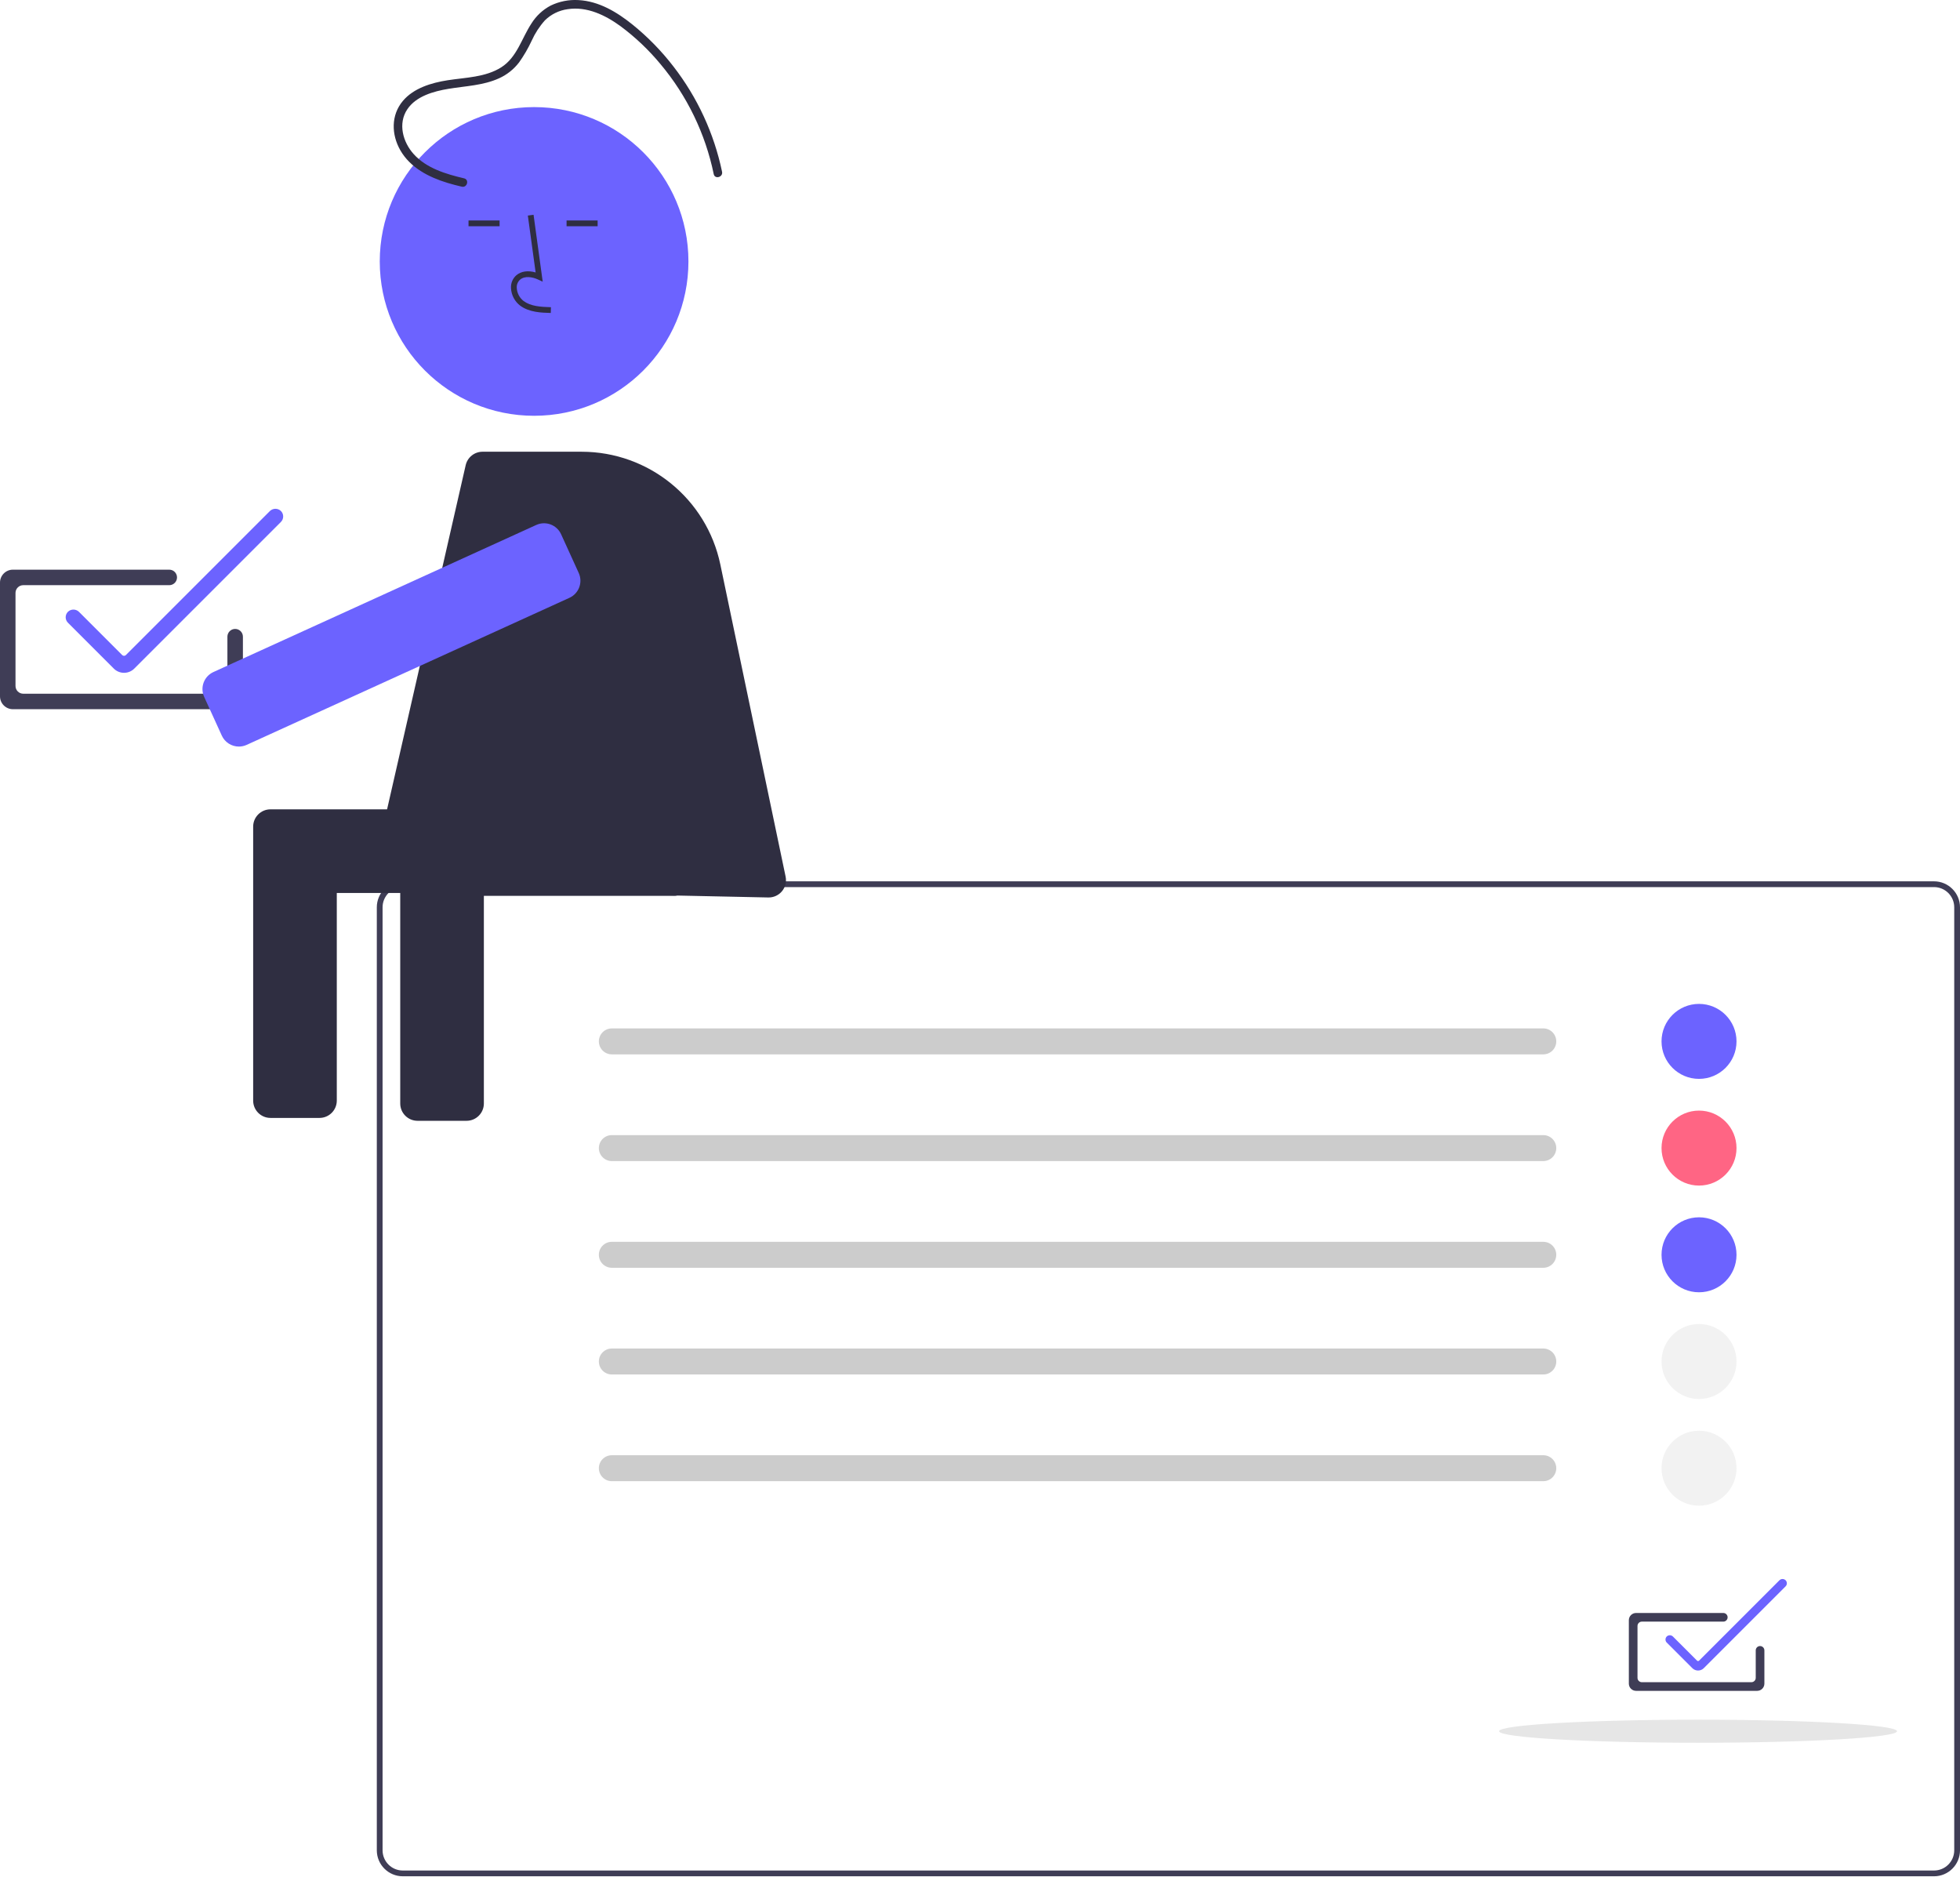
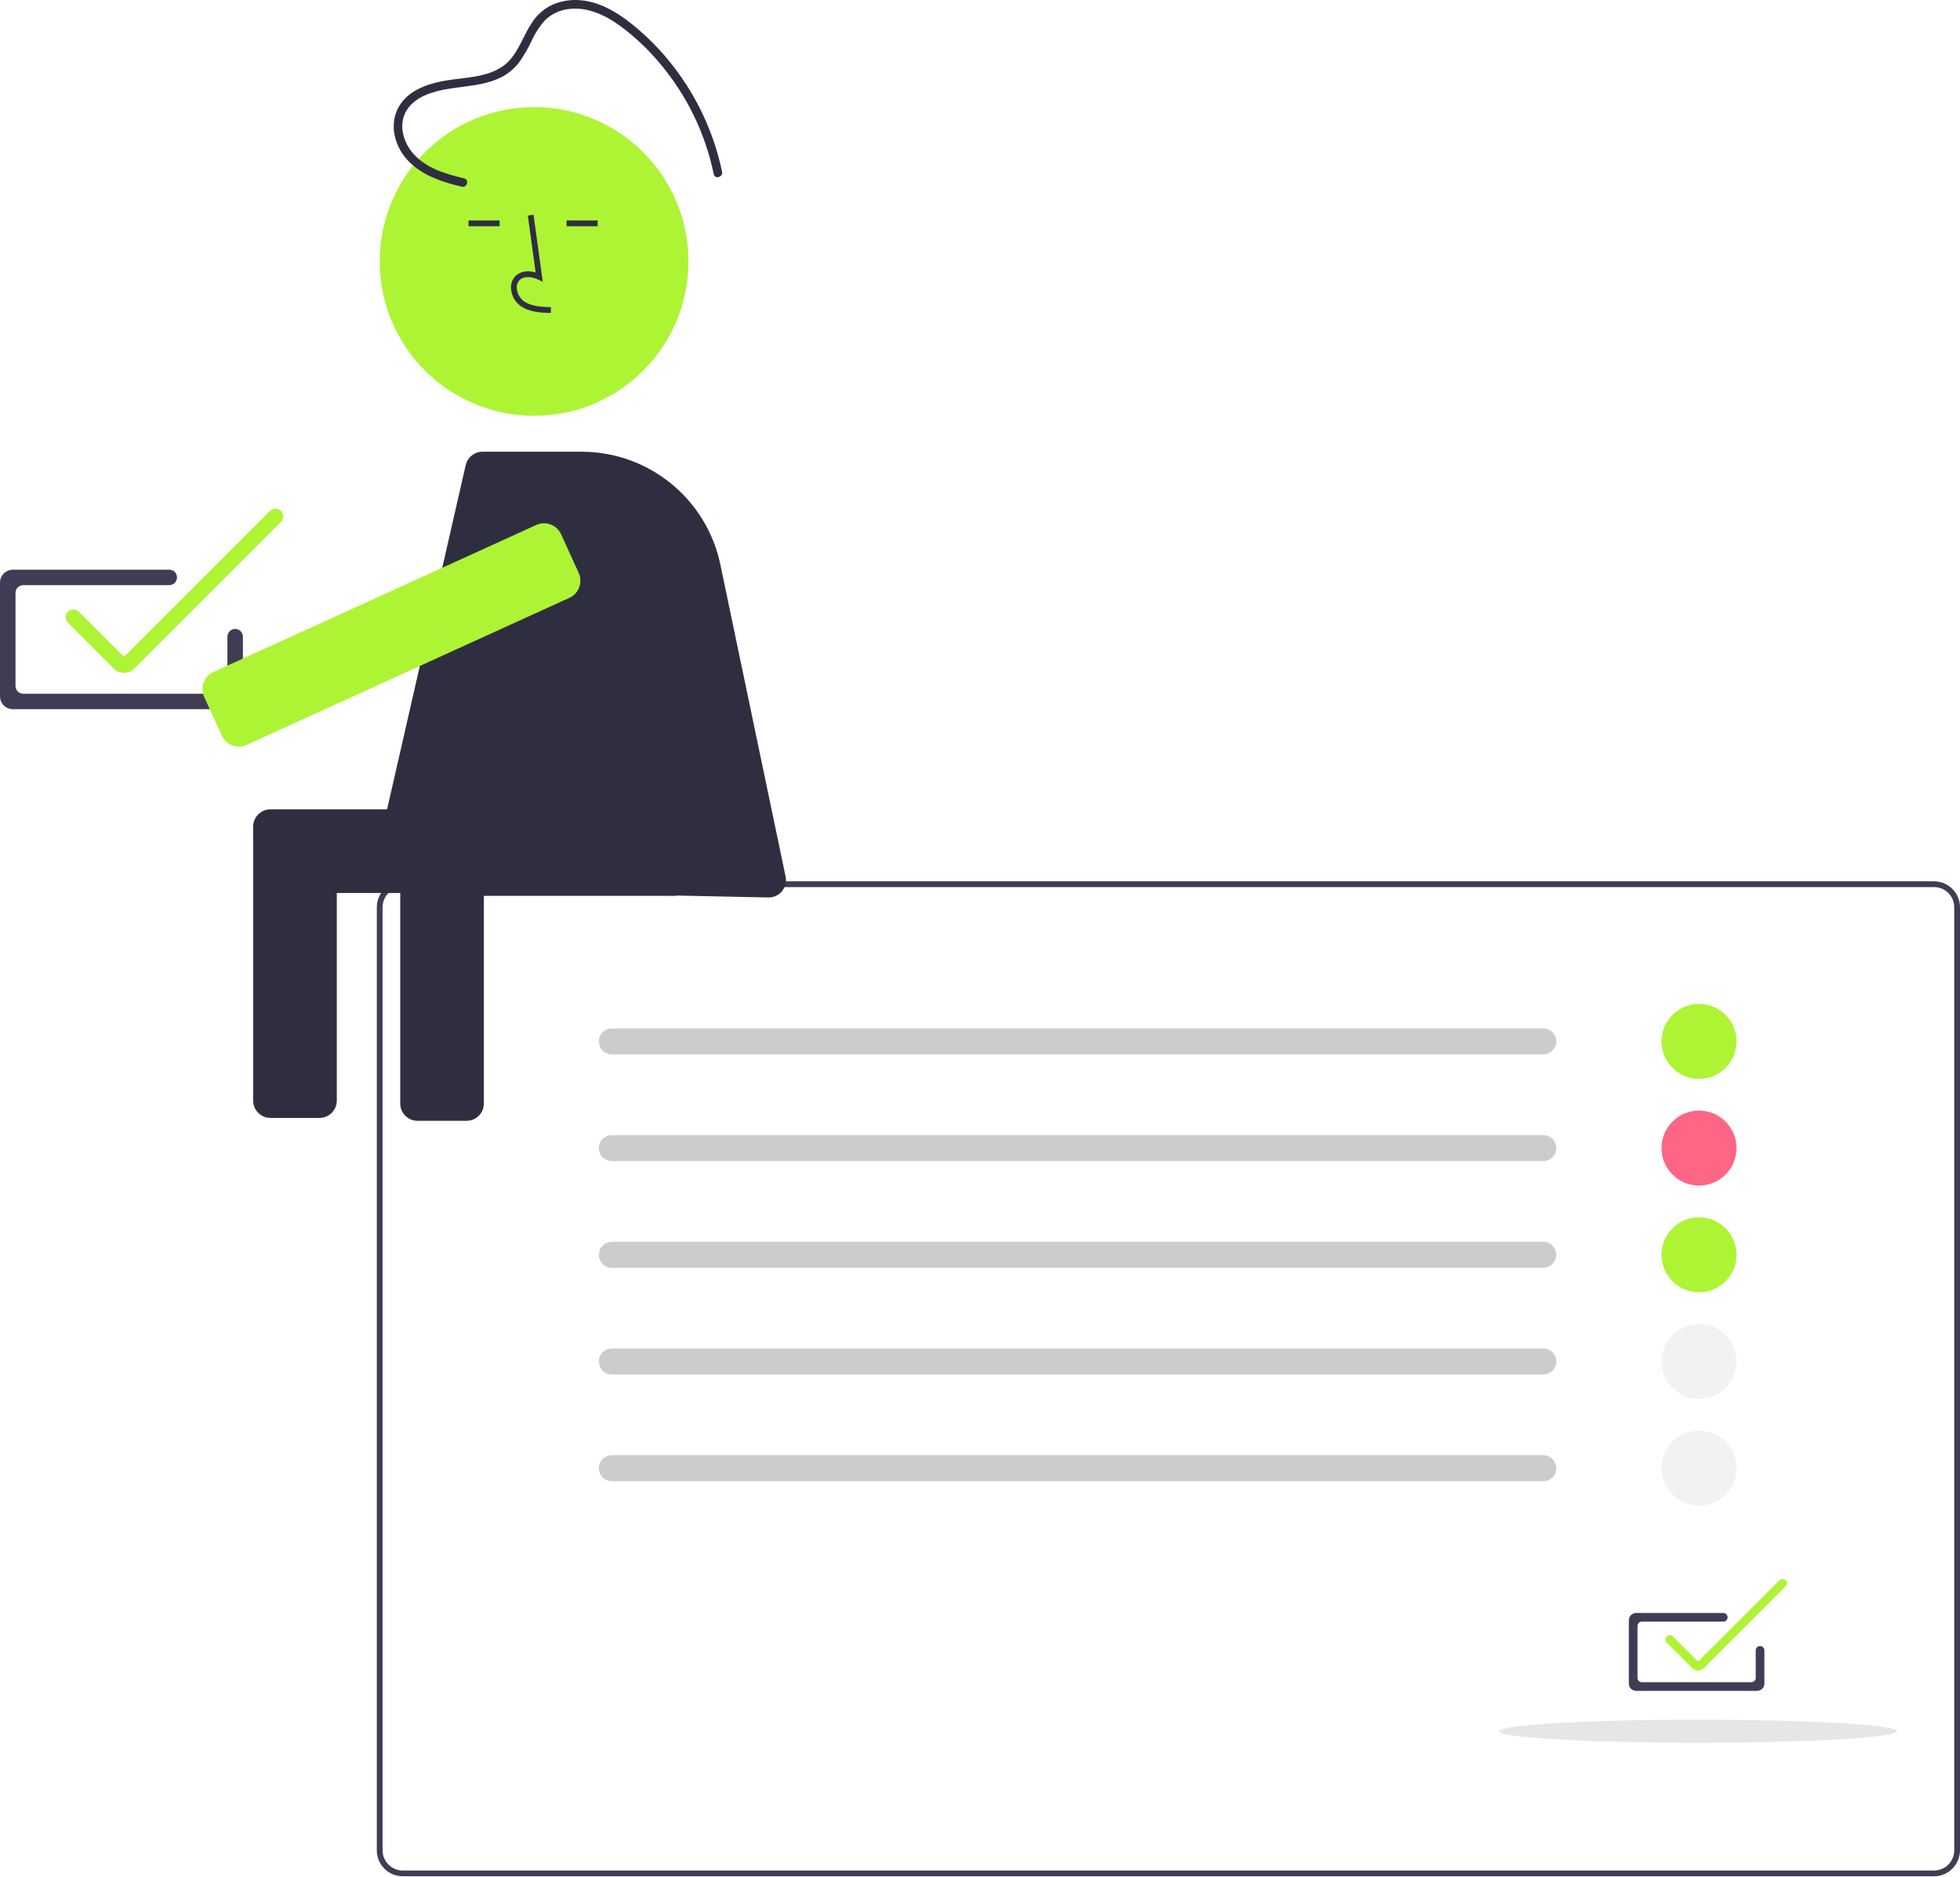
<svg xmlns="http://www.w3.org/2000/svg" width="679.666" height="650.599" viewBox="0 0 679.666 650.599" role="img" artist="Katerina Limpitsouni" source="https://undraw.co/">
  <path d="M930.833,775.3h-531a9.01,9.01,0,0,1-9-9v-327a9.01,9.01,0,0,1,9-9h531a9.01,9.01,0,0,1,9,9v327A9.01,9.01,0,0,1,930.833,775.3Zm-531-343a7.008,7.008,0,0,0-7,7v327a7.008,7.008,0,0,0,7,7h531a7.008,7.008,0,0,0,7-7v-327a7.008,7.008,0,0,0-7-7Z" transform="translate(-260.1671 -124.7004)" fill="#3f3d56" />
  <path d="M869.5,711h-42a2.503,2.503,0,0,1-2.5-2.5v-22a2.503,2.503,0,0,1,2.5-2.5h30.25a1.5,1.5,0,0,1,0,3H829.5a1.502,1.502,0,0,0-1.5,1.5v18a1.502,1.502,0,0,0,1.5,1.5h38a1.502,1.502,0,0,0,1.5-1.5v-9.535a1.5,1.5,0,0,1,3,0V708.5A2.503,2.503,0,0,1,869.5,711Z" transform="translate(-260.1671 -124.7004)" fill="#3f3d56" />
  <path d="M795.333,490.3h-323a4.5,4.5,0,0,1,0-9h323a4.5,4.5,0,0,1,0,9Z" transform="translate(-260.1671 -124.7004)" fill="#ccc" />
  <path d="M795.333,527.3h-323a4.5,4.5,0,0,1,0-9h323a4.5,4.5,0,0,1,0,9Z" transform="translate(-260.1671 -124.7004)" fill="#ccc" />
  <path d="M795.333,564.3h-323a4.5,4.5,0,0,1,0-9h323a4.5,4.5,0,0,1,0,9Z" transform="translate(-260.1671 -124.7004)" fill="#ccc" />
  <path d="M795.333,601.3h-323a4.5,4.5,0,0,1,0-9h323a4.5,4.5,0,0,1,0,9Z" transform="translate(-260.1671 -124.7004)" fill="#ccc" />
  <path d="M795.333,638.3h-323a4.5,4.5,0,0,1,0-9h323a4.5,4.5,0,0,1,0,9Z" transform="translate(-260.1671 -124.7004)" fill="#ccc" />
-   <circle cx="589.166" cy="361.099" r="13" fill="#6c63ff" />
+   <circle cx="589.166" cy="361.099" r="13" fill="#ADF434" />
  <circle cx="589.166" cy="398.099" r="13" fill="#ff6584" />
-   <circle cx="589.166" cy="435.099" r="13" fill="#6c63ff" />
+   <circle cx="589.166" cy="435.099" r="13" fill="#ADF434" />
  <circle cx="589.166" cy="472.099" r="13" fill="#f2f2f2" />
  <circle cx="589.166" cy="509.099" r="13" fill="#f2f2f2" />
-   <path d="M849,703.957a2.797,2.797,0,0,1-1.984-.82l-8.87-8.869a1.501,1.501,0,0,1,0-2.121,1.537,1.537,0,0,1,2.122,0l8.378,8.379a.51.51,0,0,0,.707,0l27.88-27.879a1.536,1.536,0,0,1,2.121,0,1.5,1.5,0,0,1-0,2.121l-28.369,28.369A2.798,2.798,0,0,1,849,703.957Z" transform="translate(-260.1671 -124.7004)" fill="#6c63ff" />
+   <path d="M849,703.957a2.797,2.797,0,0,1-1.984-.82l-8.87-8.869a1.501,1.501,0,0,1,0-2.121,1.537,1.537,0,0,1,2.122,0l8.378,8.379a.51.51,0,0,0,.707,0l27.88-27.879a1.536,1.536,0,0,1,2.121,0,1.5,1.5,0,0,1-0,2.121l-28.369,28.369A2.798,2.798,0,0,1,849,703.957Z" transform="translate(-260.1671 -124.7004)" fill="#ADF434" />
  <ellipse cx="588.833" cy="600.299" rx="69" ry="4" opacity="0.1" style="isolation:isolate" />
  <path d="M339.92,370.621H264.648a4.485,4.485,0,0,1-4.481-4.48V326.713a4.485,4.485,0,0,1,4.481-4.48h54.214a2.688,2.688,0,1,1,0,5.377H268.232a2.691,2.691,0,0,0-2.688,2.688v32.26a2.691,2.691,0,0,0,2.688,2.688h68.104a2.691,2.691,0,0,0,2.688-2.688V345.468a2.688,2.688,0,0,1,5.377,0v20.673A4.485,4.485,0,0,1,339.92,370.621Z" transform="translate(-260.1671 -124.7004)" fill="#3f3d56" />
-   <path d="M303.18,357.999a5.012,5.012,0,0,1-3.556-1.47l-15.896-15.895a2.689,2.689,0,0,1,0-3.801,2.754,2.754,0,0,1,3.802,0l15.016,15.017a.914.914,0,0,0,1.266,0l49.966-49.965a2.753,2.753,0,0,1,3.801,0,2.688,2.688,0,0,1-.001,3.801l-50.843,50.843A5.015,5.015,0,0,1,303.18,357.999Z" transform="translate(-260.1671 -124.7004)" fill="#6c63ff" />
+   <path d="M303.18,357.999a5.012,5.012,0,0,1-3.556-1.47l-15.896-15.895a2.689,2.689,0,0,1,0-3.801,2.754,2.754,0,0,1,3.802,0l15.016,15.017a.914.914,0,0,0,1.266,0l49.966-49.965a2.753,2.753,0,0,1,3.801,0,2.688,2.688,0,0,1-.001,3.801l-50.843,50.843A5.015,5.015,0,0,1,303.18,357.999Z" transform="translate(-260.1671 -124.7004)" fill="#ADF434" />
  <rect x="398.956" y="406.338" width="99" height="29" rx="4" transform="translate(636.7444 716.9758) rotate(-180)" fill="#2f2e41" />
  <path d="M491.956,405.338h-138a6,6,0,0,0-6,6v95a6,6,0,0,0,6,6h17a6,6,0,0,0,6-6v-72h22v73a6,6,0,0,0,6,6h17a6,6,0,0,0,6-6v-73h64a6,6,0,0,0,6-6v-17A6,6,0,0,0,491.956,405.338Z" transform="translate(-260.1671 -124.7004)" fill="#2f2e41" />
  <path d="M526.595,435.898l-131.152-2.761a6,6,0,0,1-5.723-7.335L421.652,286.002a6,6,0,0,1,5.849-4.664h34.341A49.155,49.155,0,0,1,509.956,320.43l22.638,108.241A6,6,0,0,1,526.595,435.898Z" transform="translate(-260.1671 -124.7004)" fill="#2f2e41" />
-   <circle cx="185.208" cy="90.654" r="53.519" fill="#6c63ff" />
+   <circle cx="185.208" cy="90.654" r="53.519" fill="#ADF434" />
  <path d="M421.095,186.538c-6.247-1.473-12.991-3.456-17.446-8.374-3.793-4.187-5.572-10.648-2.211-15.612,3.069-4.532,9.123-6.195,14.218-7.045,5.922-.988,12.008-1.132,17.566-3.653a18.174,18.174,0,0,0,6.932-5.5,47.272,47.272,0,0,0,4.386-7.548,27.527,27.527,0,0,1,4.602-7.069,13.932,13.932,0,0,1,7.894-3.854c6.705-1.019,13.07,2.079,18.345,5.927a79.663,79.663,0,0,1,13.805,13.1,86.633,86.633,0,0,1,18.476,38.152c.39,1.89,3.282,1.09,2.893-.798a89.462,89.462,0,0,0-16.869-36.524A86.528,86.528,0,0,0,479.579,133.285c-5.436-4.379-11.713-8.196-18.863-8.557a19.437,19.437,0,0,0-9.589,1.904,17.446,17.446,0,0,0-6.682,6.223c-3.369,5.109-4.994,11.712-10.429,15.168-5.505,3.501-12.398,3.535-18.643,4.509-5.555.866-11.739,2.696-15.499,7.157-4.159,4.934-4.003,11.658-.896,17.1,3.452,6.047,9.866,9.346,16.306,11.314,1.654.505,3.33.931,5.013,1.328,1.878.443,2.679-2.449.798-2.893Z" transform="translate(-260.1671 -124.7004)" fill="#2f2e41" />
  <path d="M451.158,233.223c-3.307-.093-7.422-.208-10.59-2.522a8.132,8.132,0,0,1-3.2-6.073,5.471,5.471,0,0,1,1.86-4.492c1.655-1.399,4.072-1.729,6.678-.961L443.207,199.448l1.981-.271,3.173,23.19-1.655-.759c-1.919-.881-4.552-1.327-6.188.055a3.513,3.513,0,0,0-1.153,2.895,6.147,6.147,0,0,0,2.381,4.528c2.465,1.801,5.746,2.034,9.466,2.138Z" transform="translate(-260.1671 -124.7004)" fill="#2f2e41" />
  <rect x="162.469" y="76.449" width="10.771" height="2" fill="#2f2e41" />
  <rect x="196.469" y="76.449" width="10.771" height="2" fill="#2f2e41" />
-   <path d="M343.005,383.572a6.508,6.508,0,0,1-5.925-3.805l-6.119-13.432a6.5,6.5,0,0,1,3.221-8.609l111.945-50.999a6.508,6.508,0,0,1,8.61,3.221l6.119,13.432a6.509,6.509,0,0,1-3.22,8.61l-111.945,50.998A6.468,6.468,0,0,1,343.005,383.572Z" transform="translate(-260.1671 -124.7004)" fill="#6c63ff" />
+   <path d="M343.005,383.572a6.508,6.508,0,0,1-5.925-3.805l-6.119-13.432a6.5,6.5,0,0,1,3.221-8.609l111.945-50.999a6.508,6.508,0,0,1,8.61,3.221l6.119,13.432a6.509,6.509,0,0,1-3.22,8.61l-111.945,50.998A6.468,6.468,0,0,1,343.005,383.572Z" transform="translate(-260.1671 -124.7004)" fill="#ADF434" />
</svg>
